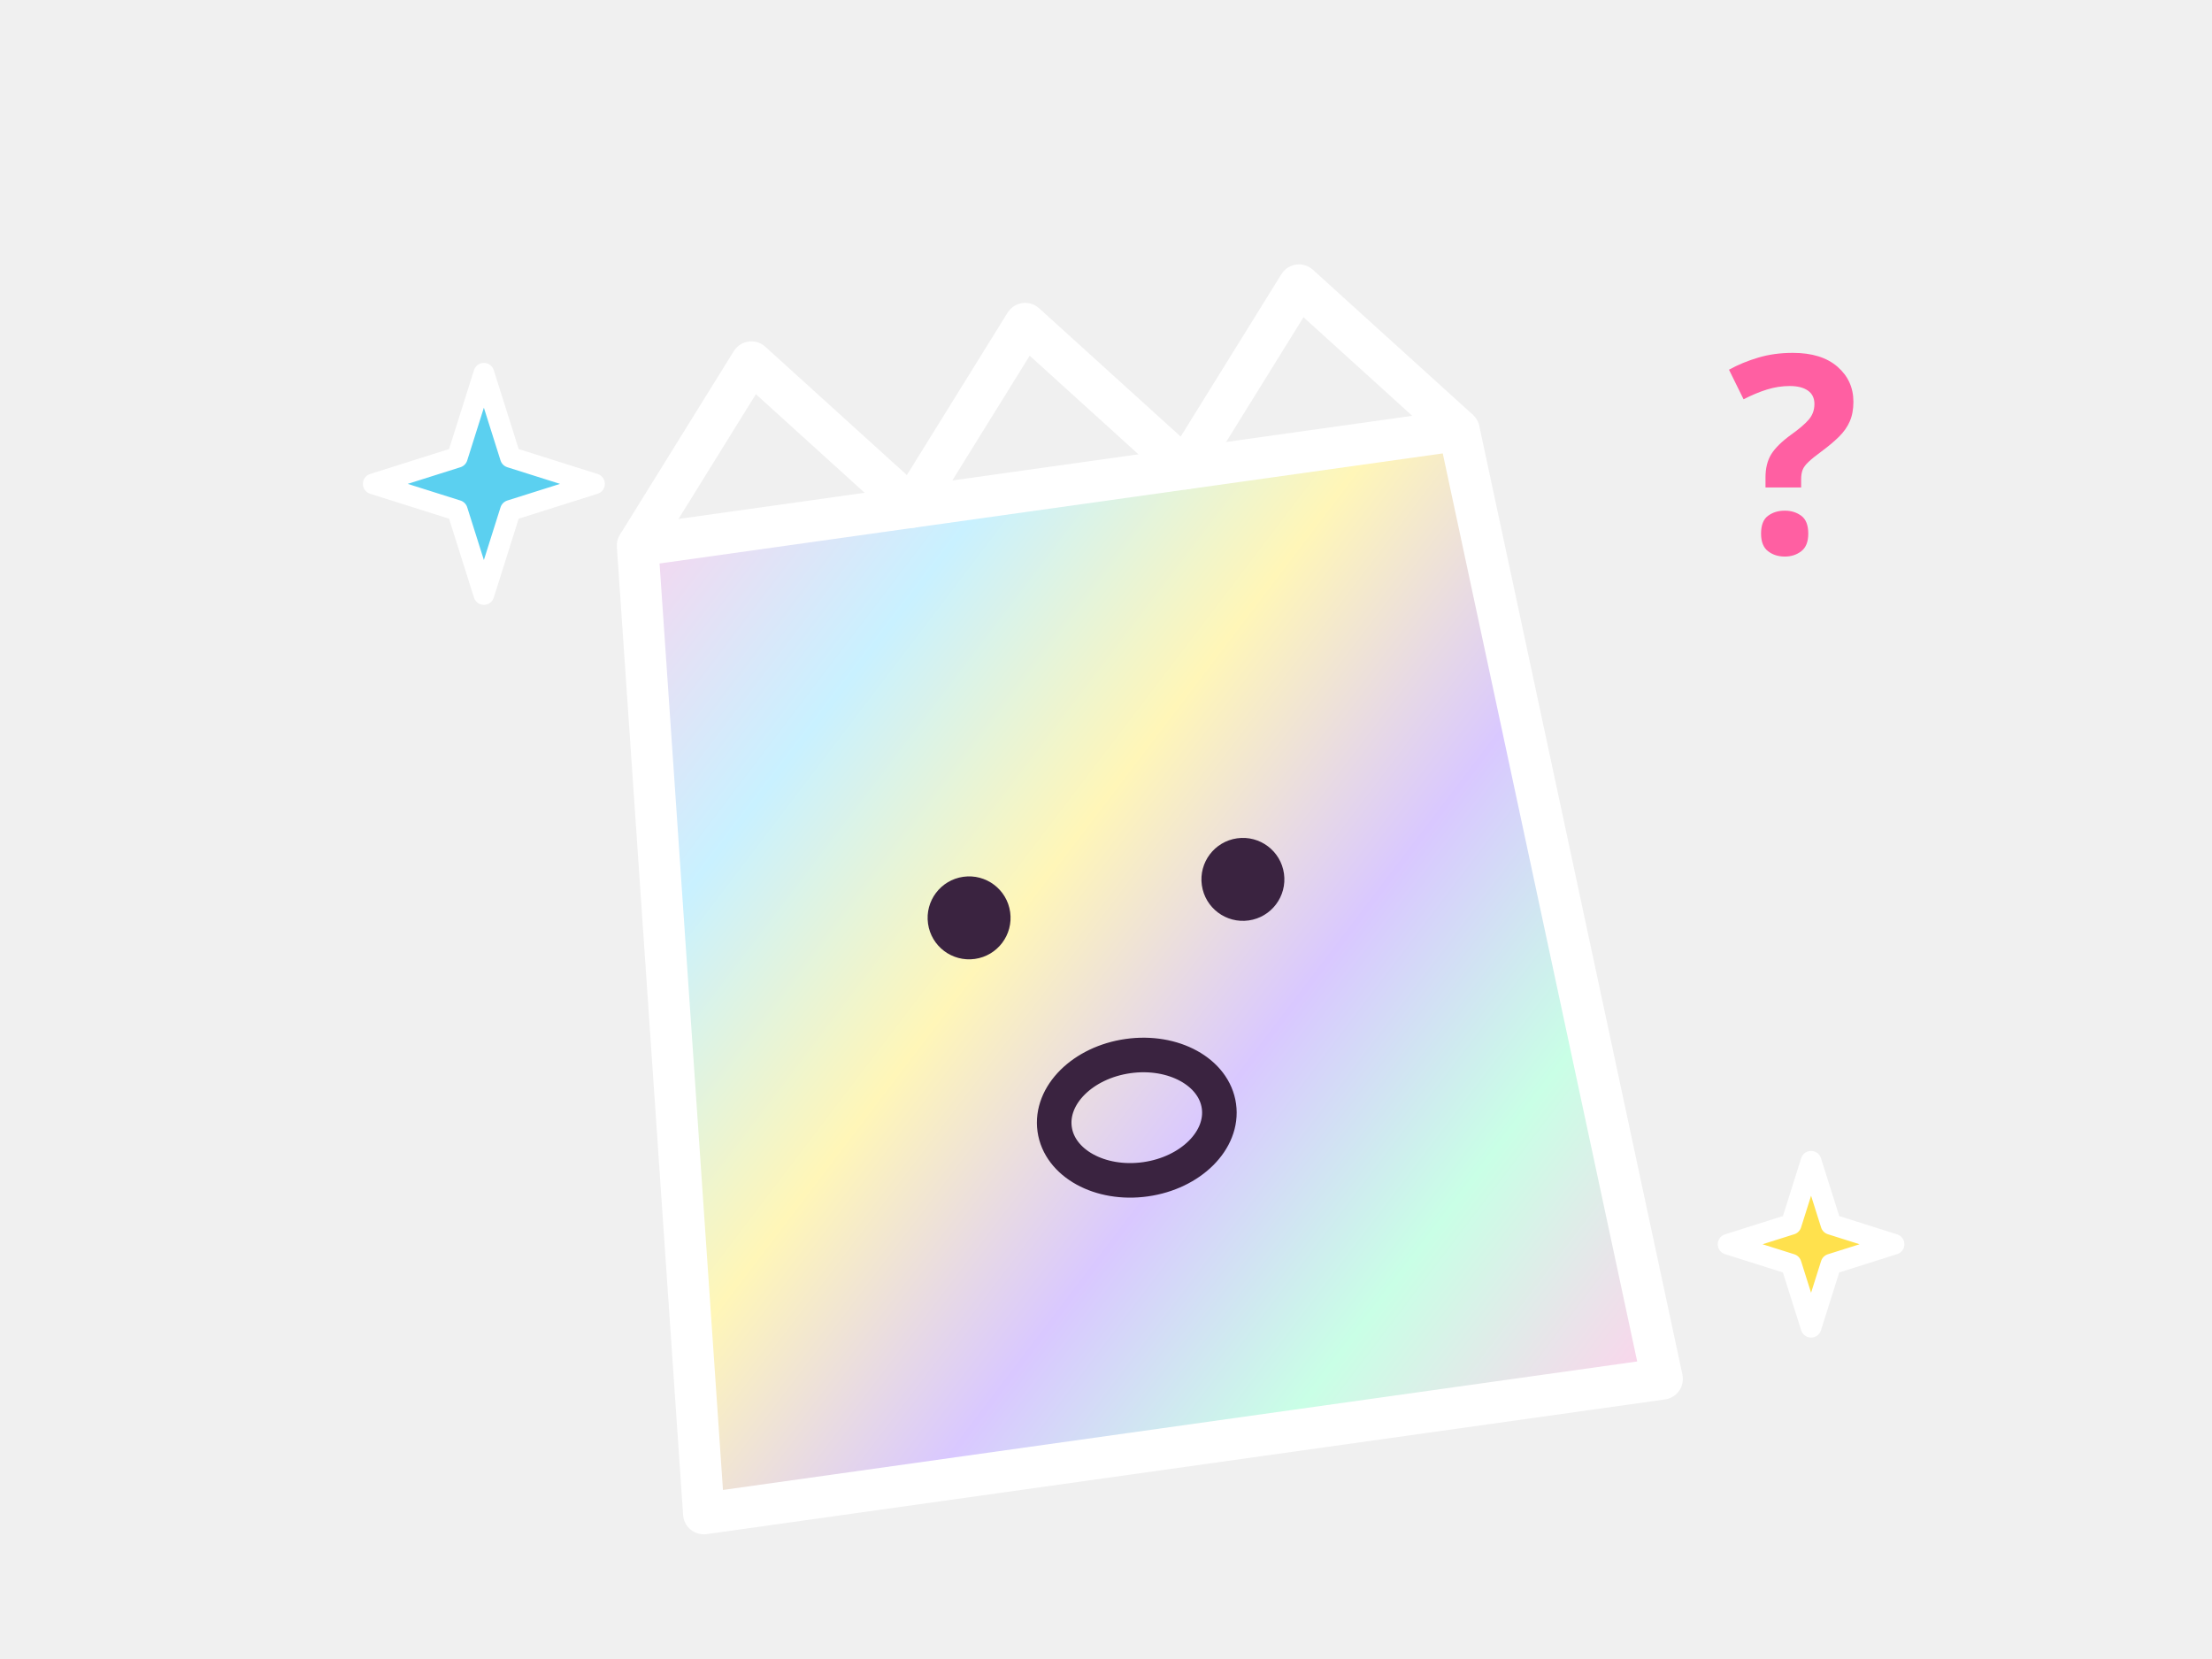
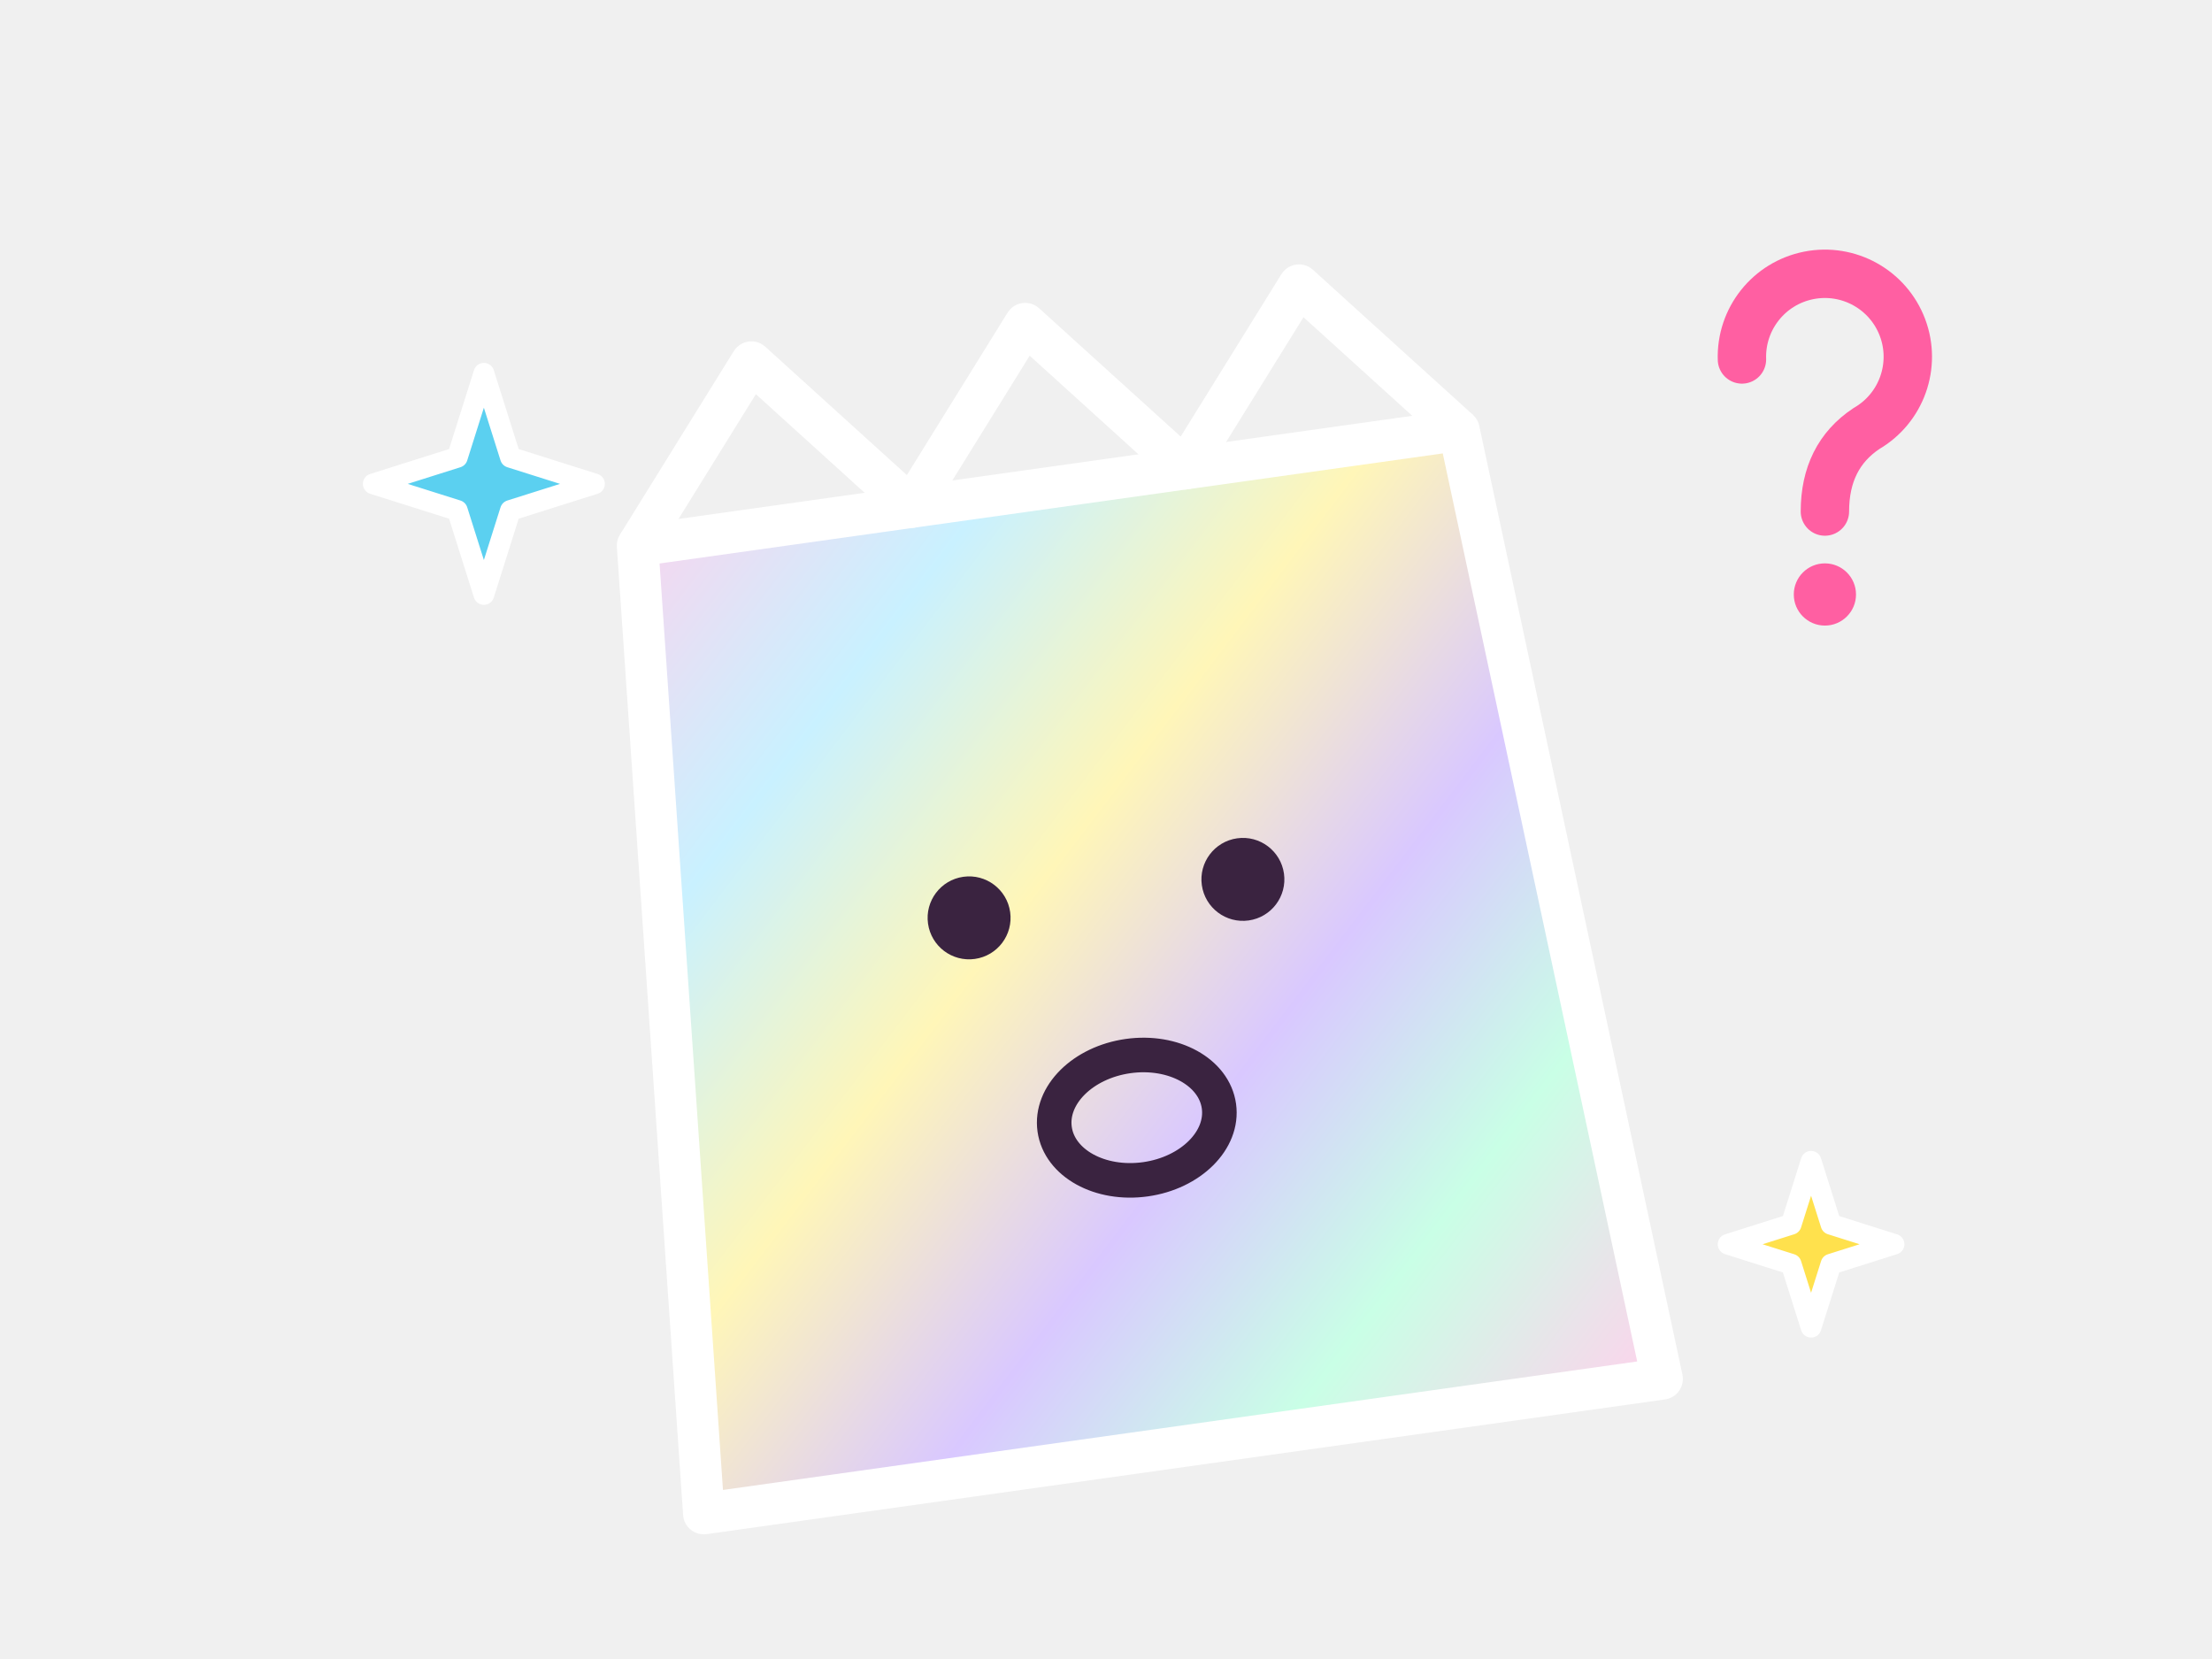
<svg xmlns="http://www.w3.org/2000/svg" viewBox="0 0 320 240" width="320" height="240">
  <defs>
    <linearGradient id="holo" x1="0" y1="0" x2="1" y2="1">
      <stop offset="0" stop-color="#FFD1EC" />
      <stop offset=".22" stop-color="#C9F1FF" />
      <stop offset=".42" stop-color="#FFF6B8" />
      <stop offset=".62" stop-color="#D9C8FF" />
      <stop offset=".8" stop-color="#C9FFE6" />
      <stop offset="1" stop-color="#FFD1EC" />
    </linearGradient>
  </defs>
  <g transform="rotate(-8 160 130)">
    <path d="M100 70 L220 70 L230 210 L90 210 Z" fill="url(#holo)" stroke="#FFFFFF" stroke-width="6" stroke-linejoin="round" />
    <path d="M100 70 L120 46 L140 70 L160 46 L180 70 L200 46 L220 70" fill="none" stroke="#FFFFFF" stroke-width="6" stroke-linejoin="round" />
    <circle cx="140" cy="130" r="6" fill="#3A2340" />
    <circle cx="180" cy="130" r="6" fill="#3A2340" />
    <ellipse cx="160" cy="162" rx="12" ry="9" fill="none" stroke="#3A2340" stroke-width="5" />
  </g>
-   <text x="250" y="80" font-family="sans-serif" font-size="40" font-weight="700" fill="#FF5FA2">?</text>
+   <path d="M252 52 a12 12 0 1 1 18 10 q-6 4 -6 12" fill="none" stroke="#FF5FA2" stroke-width="7" stroke-linecap="round" />
+   <circle cx="264" cy="86" r="4.5" fill="#FF5FA2" />
  <path d="M70 54 L73.84 66.16 L86 70 L73.84 73.84 L70 86 L66.16 73.84 L54 70 L66.16 66.16 Z" fill="#5BD0F0" stroke="#FFFFFF" stroke-width="3" stroke-linejoin="round" />
  <path d="M262 168 L264.88 177.12 L274 180 L264.88 182.88 L262 192 L259.12 182.88 L250 180 L259.12 177.12 Z" fill="#FFE14D" stroke="#FFFFFF" stroke-width="3" stroke-linejoin="round" />
</svg>
